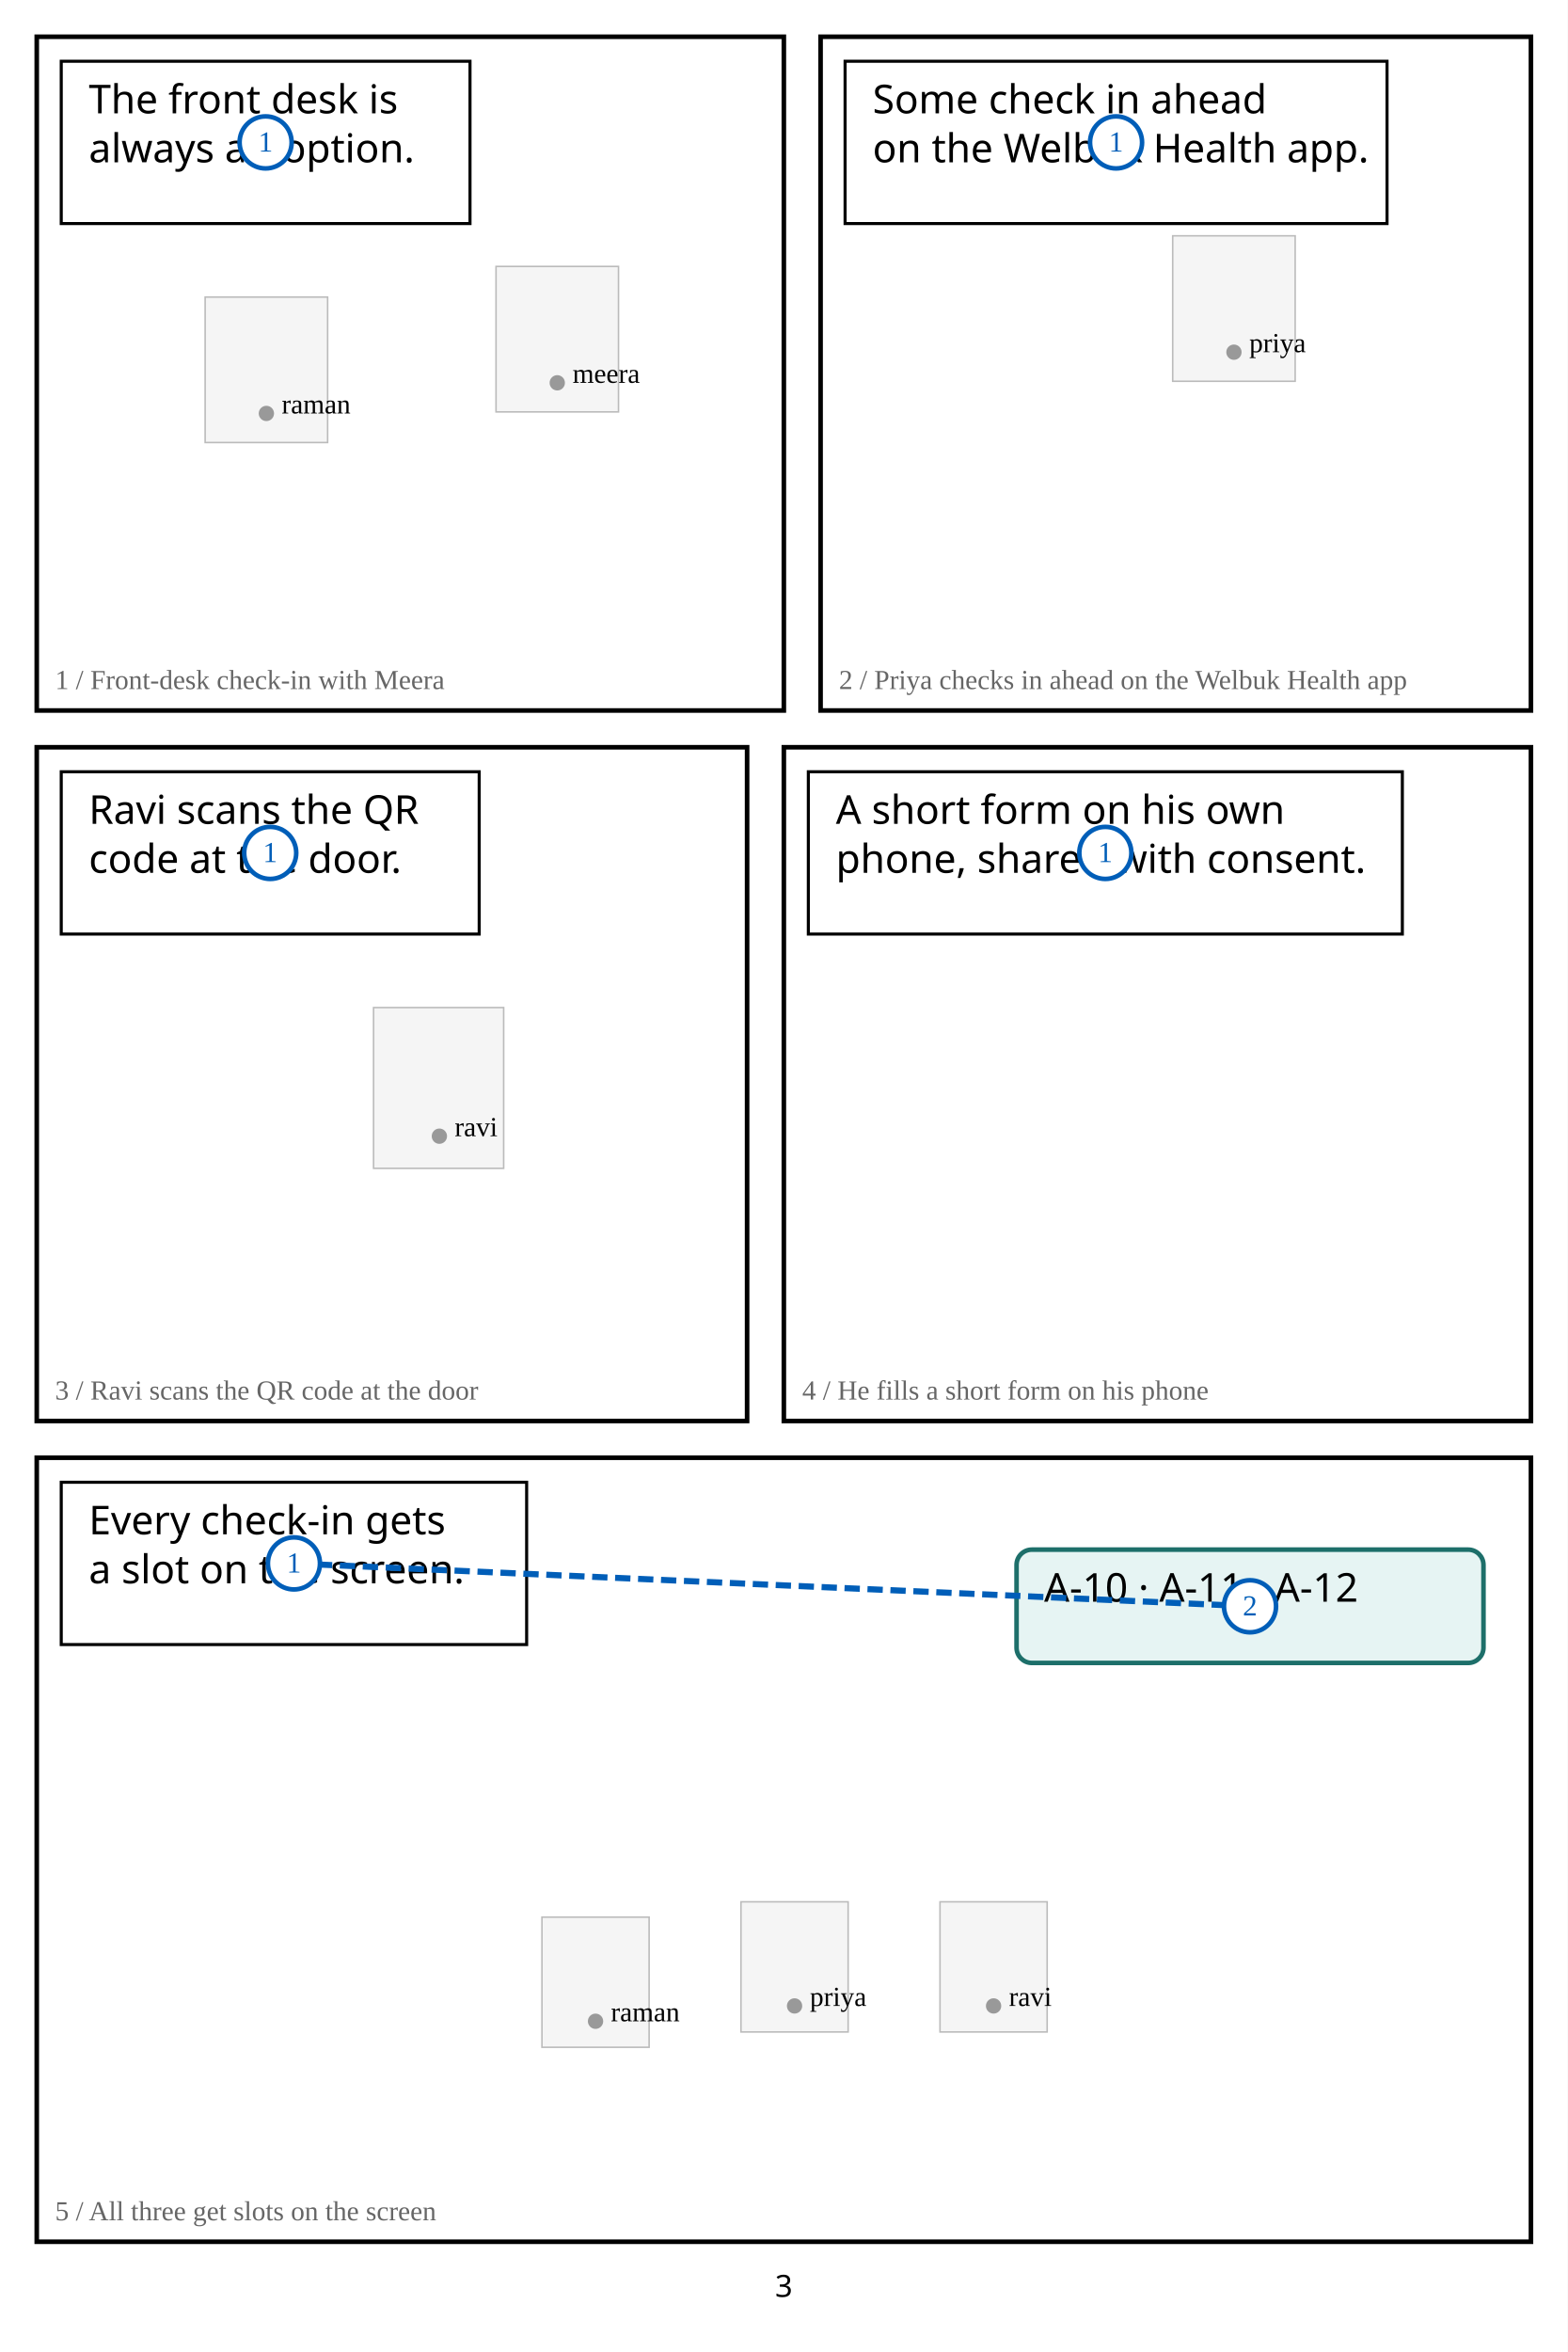
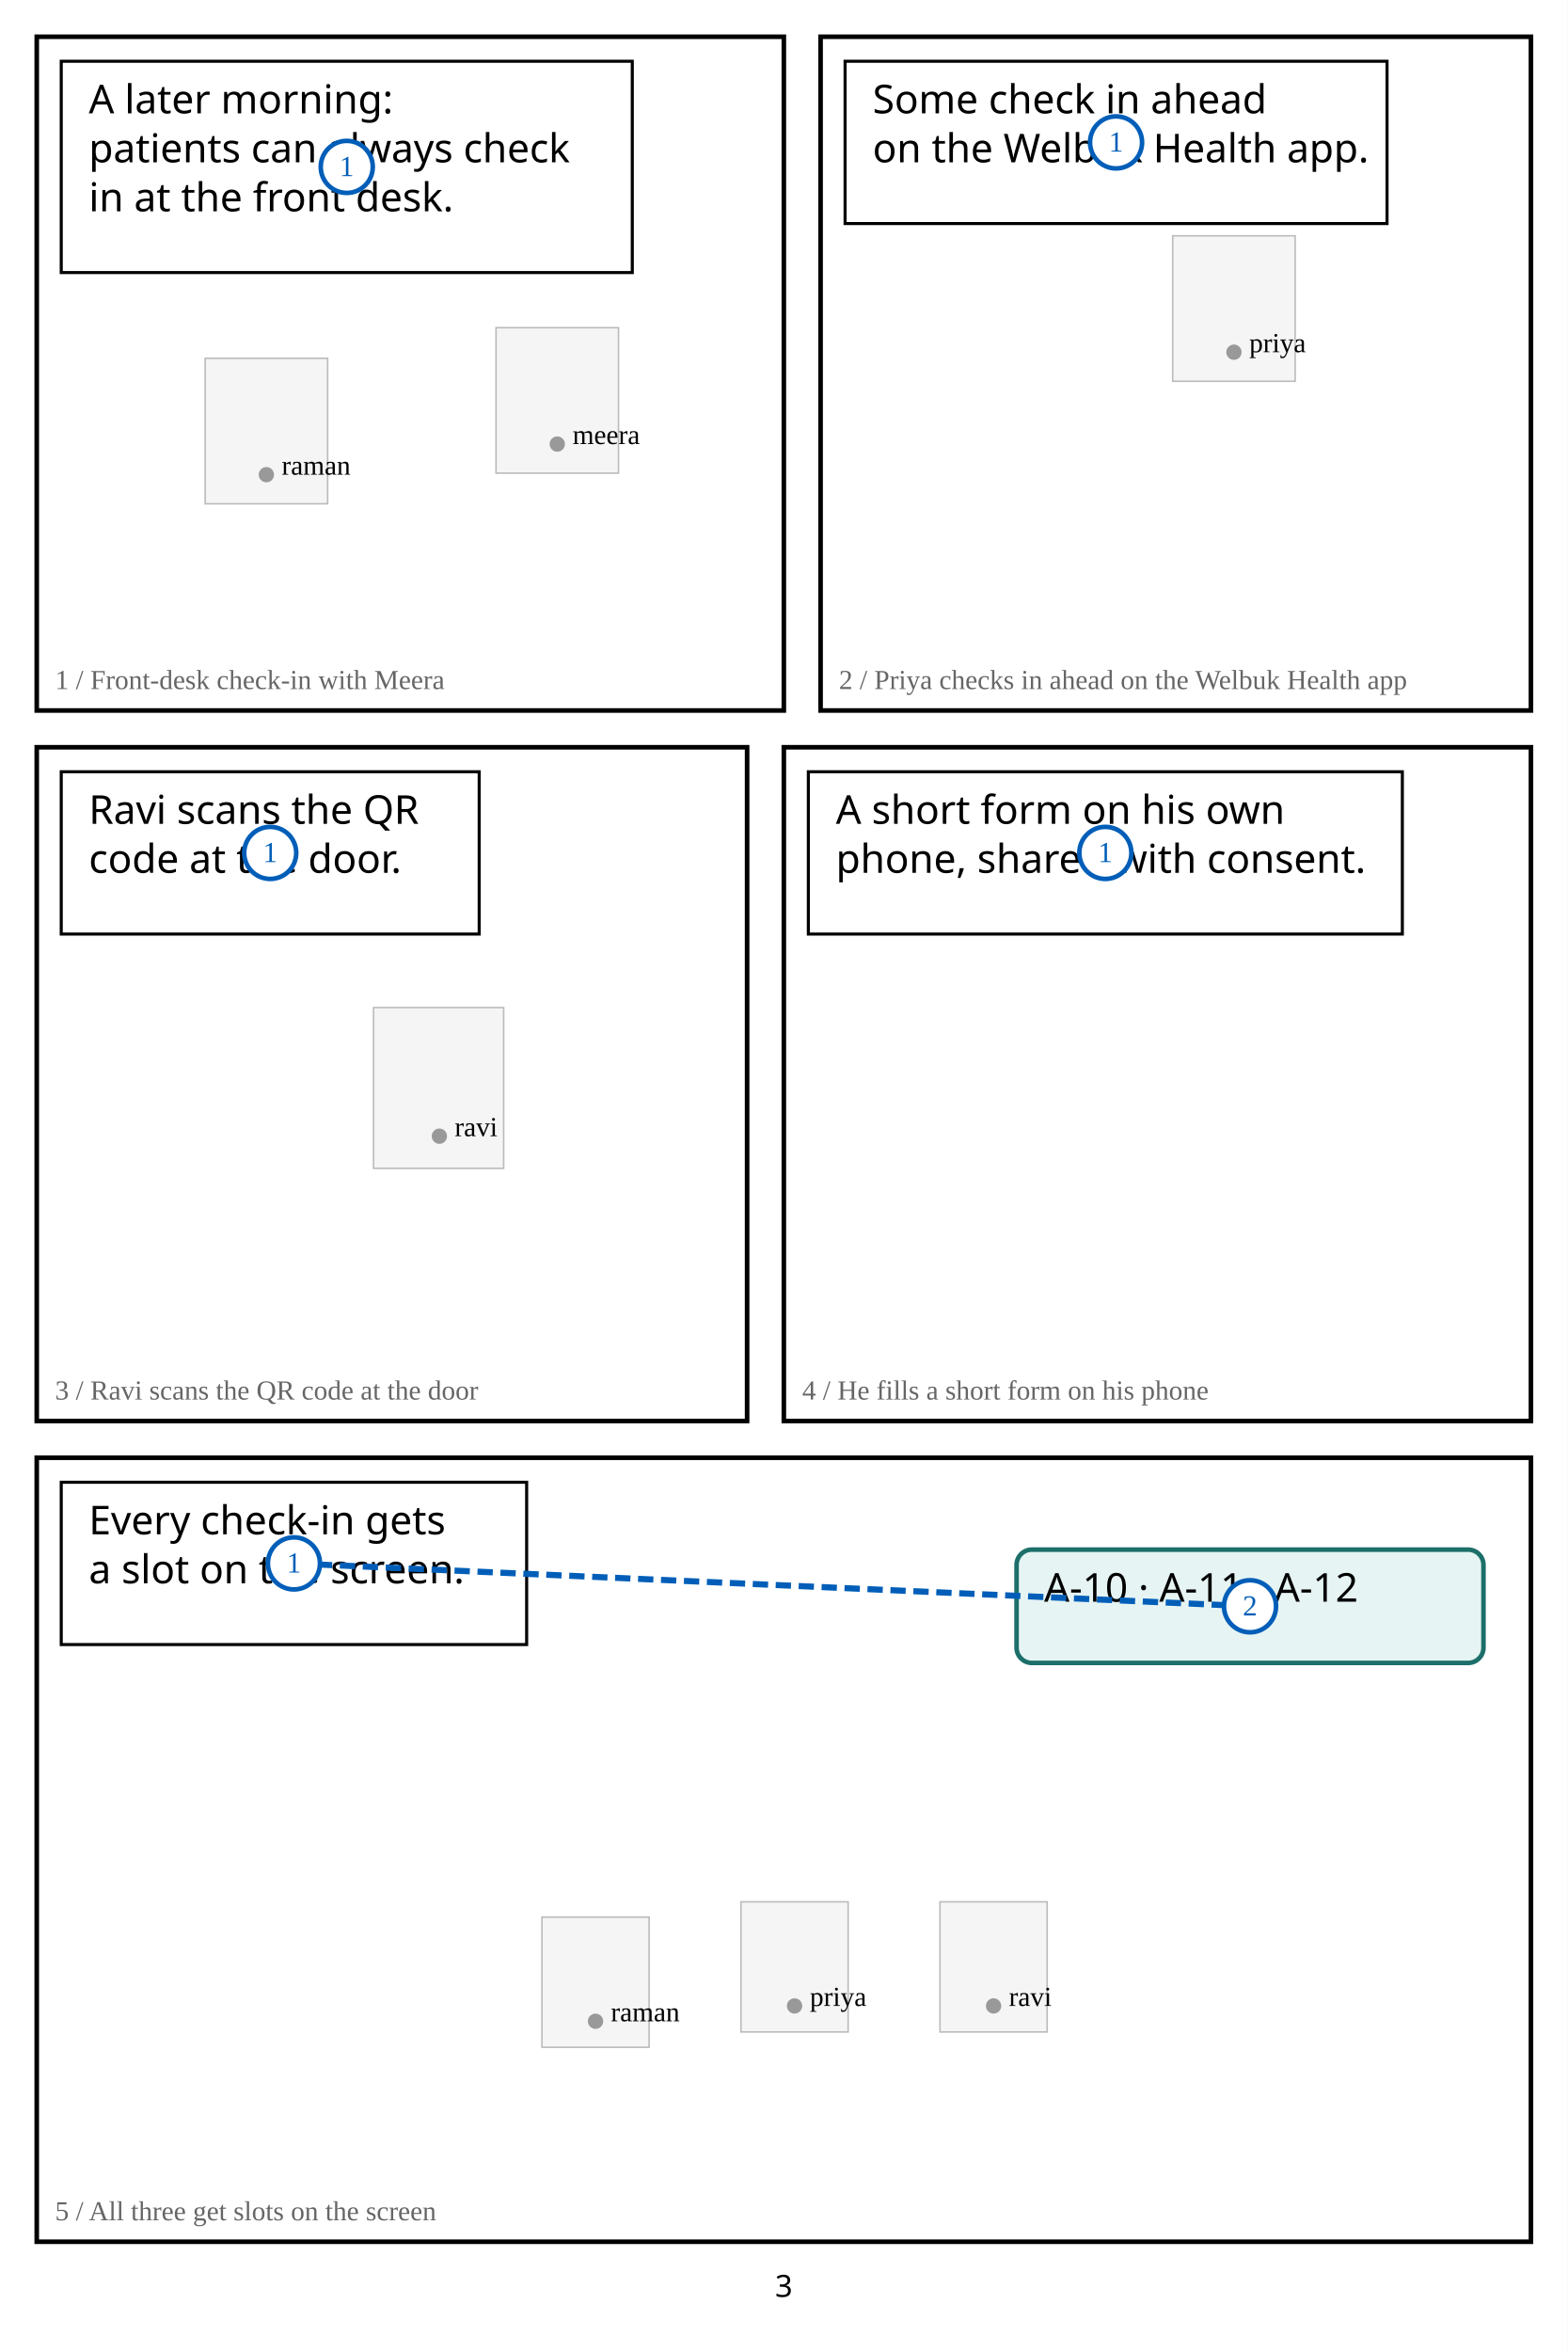
<svg xmlns="http://www.w3.org/2000/svg" width="1024" height="1536" viewBox="0 0 1024 1536">
  <rect width="1024" height="1536" fill="white" />
-   <rect x="324" y="174" width="80" height="95" fill="#f5f5f5" stroke="#bbb" />
-   <circle cx="364" cy="250" r="5" fill="#999" />
-   <text x="374" y="250" font-size="18">meera</text>
-   <rect x="134" y="194" width="80" height="95" fill="#f5f5f5" stroke="#bbb" />
-   <circle cx="174" cy="270" r="5" fill="#999" />
-   <text x="184" y="270" font-size="18">raman</text>
+   <rect x="324" y="214" width="80" height="95" fill="#f5f5f5" stroke="#bbb" />
+   <circle cx="364" cy="290" r="5" fill="#999" />
+   <text x="374" y="290" font-size="18">meera</text>
+   <rect x="134" y="234" width="80" height="95" fill="#f5f5f5" stroke="#bbb" />
+   <circle cx="174" cy="310" r="5" fill="#999" />
+   <text x="184" y="310" font-size="18">raman</text>
  <rect x="24" y="24" width="488" height="440" fill="none" stroke="black" stroke-width="3" />
-   <rect x="40" y="40" width="267" height="106" rx="34" fill="white" stroke="white" stroke-width="6" />
-   <rect x="40" y="40" width="267" height="106" fill="white" stroke="black" stroke-width="2" />
-   <text x="58" y="74" font-family="Meiryo,MS Gothic,sans-serif" font-size="26" fill="black">The front desk is </text>
-   <text x="58" y="106" font-family="Meiryo,MS Gothic,sans-serif" font-size="26" fill="black">always an option.</text>
+   <rect x="40" y="40" width="373" height="138" rx="34" fill="white" stroke="white" stroke-width="6" />
+   <rect x="40" y="40" width="373" height="138" fill="white" stroke="black" stroke-width="2" />
+   <text x="58" y="74" font-family="Meiryo,MS Gothic,sans-serif" font-size="26" fill="black">A later morning: </text>
+   <text x="58" y="106" font-family="Meiryo,MS Gothic,sans-serif" font-size="26" fill="black">patients can always check </text>
+   <text x="58" y="138" font-family="Meiryo,MS Gothic,sans-serif" font-size="26" fill="black">in at the front desk.</text>
  <text x="36" y="450" font-size="18" fill="#666">1 / Front-desk check-in with Meera</text>
  <rect x="766" y="154" width="80" height="95" fill="#f5f5f5" stroke="#bbb" />
  <circle cx="806" cy="230" r="5" fill="#999" />
  <text x="816" y="230" font-size="18">priya</text>
  <rect x="536" y="24" width="464" height="440" fill="none" stroke="black" stroke-width="3" />
  <rect x="552" y="40" width="354" height="106" rx="34" fill="white" stroke="white" stroke-width="6" />
  <rect x="552" y="40" width="354" height="106" fill="white" stroke="black" stroke-width="2" />
  <text x="570" y="74" font-family="Meiryo,MS Gothic,sans-serif" font-size="26" fill="black">Some check in ahead </text>
  <text x="570" y="106" font-family="Meiryo,MS Gothic,sans-serif" font-size="26" fill="black">on the Welbuk Health app.</text>
  <text x="548" y="450" font-size="18" fill="#666">2 / Priya checks in ahead on the Welbuk Health app</text>
  <rect x="244" y="658" width="85" height="105" fill="#f5f5f5" stroke="#bbb" />
  <circle cx="287" cy="742" r="5" fill="#999" />
  <text x="297" y="742" font-size="18">ravi</text>
  <rect x="24" y="488" width="464" height="440" fill="none" stroke="black" stroke-width="3" />
  <rect x="40" y="504" width="273" height="106" rx="34" fill="white" stroke="white" stroke-width="6" />
  <rect x="40" y="504" width="273" height="106" fill="white" stroke="black" stroke-width="2" />
  <text x="58" y="538" font-family="Meiryo,MS Gothic,sans-serif" font-size="26" fill="black">Ravi scans the QR </text>
  <text x="58" y="570" font-family="Meiryo,MS Gothic,sans-serif" font-size="26" fill="black">code at the door.</text>
  <text x="36" y="914" font-size="18" fill="#666">3 / Ravi scans the QR code at the door</text>
  <rect x="512" y="488" width="488" height="440" fill="none" stroke="black" stroke-width="3" />
  <rect x="528" y="504" width="388" height="106" rx="34" fill="white" stroke="white" stroke-width="6" />
  <rect x="528" y="504" width="388" height="106" fill="white" stroke="black" stroke-width="2" />
  <text x="546" y="538" font-family="Meiryo,MS Gothic,sans-serif" font-size="26" fill="black">A short form on his own </text>
  <text x="546" y="570" font-family="Meiryo,MS Gothic,sans-serif" font-size="26" fill="black">phone, shared with consent.</text>
  <text x="524" y="914" font-size="18" fill="#666">4 / He fills a short form on his phone</text>
  <rect x="354" y="1252" width="70" height="85" fill="#f5f5f5" stroke="#bbb" />
  <circle cx="389" cy="1320" r="5" fill="#999" />
  <text x="399" y="1320" font-size="18">raman</text>
  <rect x="484" y="1242" width="70" height="85" fill="#f5f5f5" stroke="#bbb" />
  <circle cx="519" cy="1310" r="5" fill="#999" />
  <text x="529" y="1310" font-size="18">priya</text>
  <rect x="614" y="1242" width="70" height="85" fill="#f5f5f5" stroke="#bbb" />
  <circle cx="649" cy="1310" r="5" fill="#999" />
  <text x="659" y="1310" font-size="18">ravi</text>
  <rect x="24" y="952" width="976" height="512" fill="none" stroke="black" stroke-width="3" />
  <rect x="40" y="968" width="304" height="106" rx="34" fill="white" stroke="white" stroke-width="6" />
  <rect x="664" y="1012" width="305" height="74" rx="34" fill="white" stroke="white" stroke-width="6" />
  <rect x="40" y="968" width="304" height="106" fill="white" stroke="black" stroke-width="2" />
  <text x="58" y="1002" font-family="Meiryo,MS Gothic,sans-serif" font-size="26" fill="black">Every check-in gets </text>
  <text x="58" y="1034" font-family="Meiryo,MS Gothic,sans-serif" font-size="26" fill="black">a slot on the screen.</text>
  <rect x="664" y="1012" width="305" height="74" rx="10" fill="#e6f4f3" stroke="#1d6f6a" stroke-width="3" />
  <text x="682" y="1046" font-family="Meiryo,MS Gothic,sans-serif" font-size="26" fill="black">A-10 · A-11 · A-12</text>
  <text x="36" y="1450" font-size="18" fill="#666">5 / All three get slots on the screen</text>
  <text x="512" y="1500" text-anchor="middle" font-family="sans-serif" font-size="20">3</text>
-   <circle cx="173.5" cy="93" r="17" fill="white" stroke="#005eb8" stroke-width="3" />
-   <text x="173.5" y="99" text-anchor="middle" font-size="19" fill="#005eb8">1</text>
+   <circle cx="226.5" cy="109" r="17" fill="white" stroke="#005eb8" stroke-width="3" />
+   <text x="226.5" y="115" text-anchor="middle" font-size="19" fill="#005eb8">1</text>
  <circle cx="729" cy="93" r="17" fill="white" stroke="#005eb8" stroke-width="3" />
  <text x="729" y="99" text-anchor="middle" font-size="19" fill="#005eb8">1</text>
  <circle cx="176.5" cy="557" r="17" fill="white" stroke="#005eb8" stroke-width="3" />
  <text x="176.5" y="563" text-anchor="middle" font-size="19" fill="#005eb8">1</text>
  <circle cx="722" cy="557" r="17" fill="white" stroke="#005eb8" stroke-width="3" />
  <text x="722" y="563" text-anchor="middle" font-size="19" fill="#005eb8">1</text>
  <polyline points="192,1021 816.5,1049" fill="none" stroke="#005eb8" stroke-width="4" stroke-dasharray="10 5" />
  <circle cx="192" cy="1021" r="17" fill="white" stroke="#005eb8" stroke-width="3" />
  <text x="192" y="1027" text-anchor="middle" font-size="19" fill="#005eb8">1</text>
  <circle cx="816.5" cy="1049" r="17" fill="white" stroke="#005eb8" stroke-width="3" />
  <text x="816.5" y="1055" text-anchor="middle" font-size="19" fill="#005eb8">2</text>
</svg>
